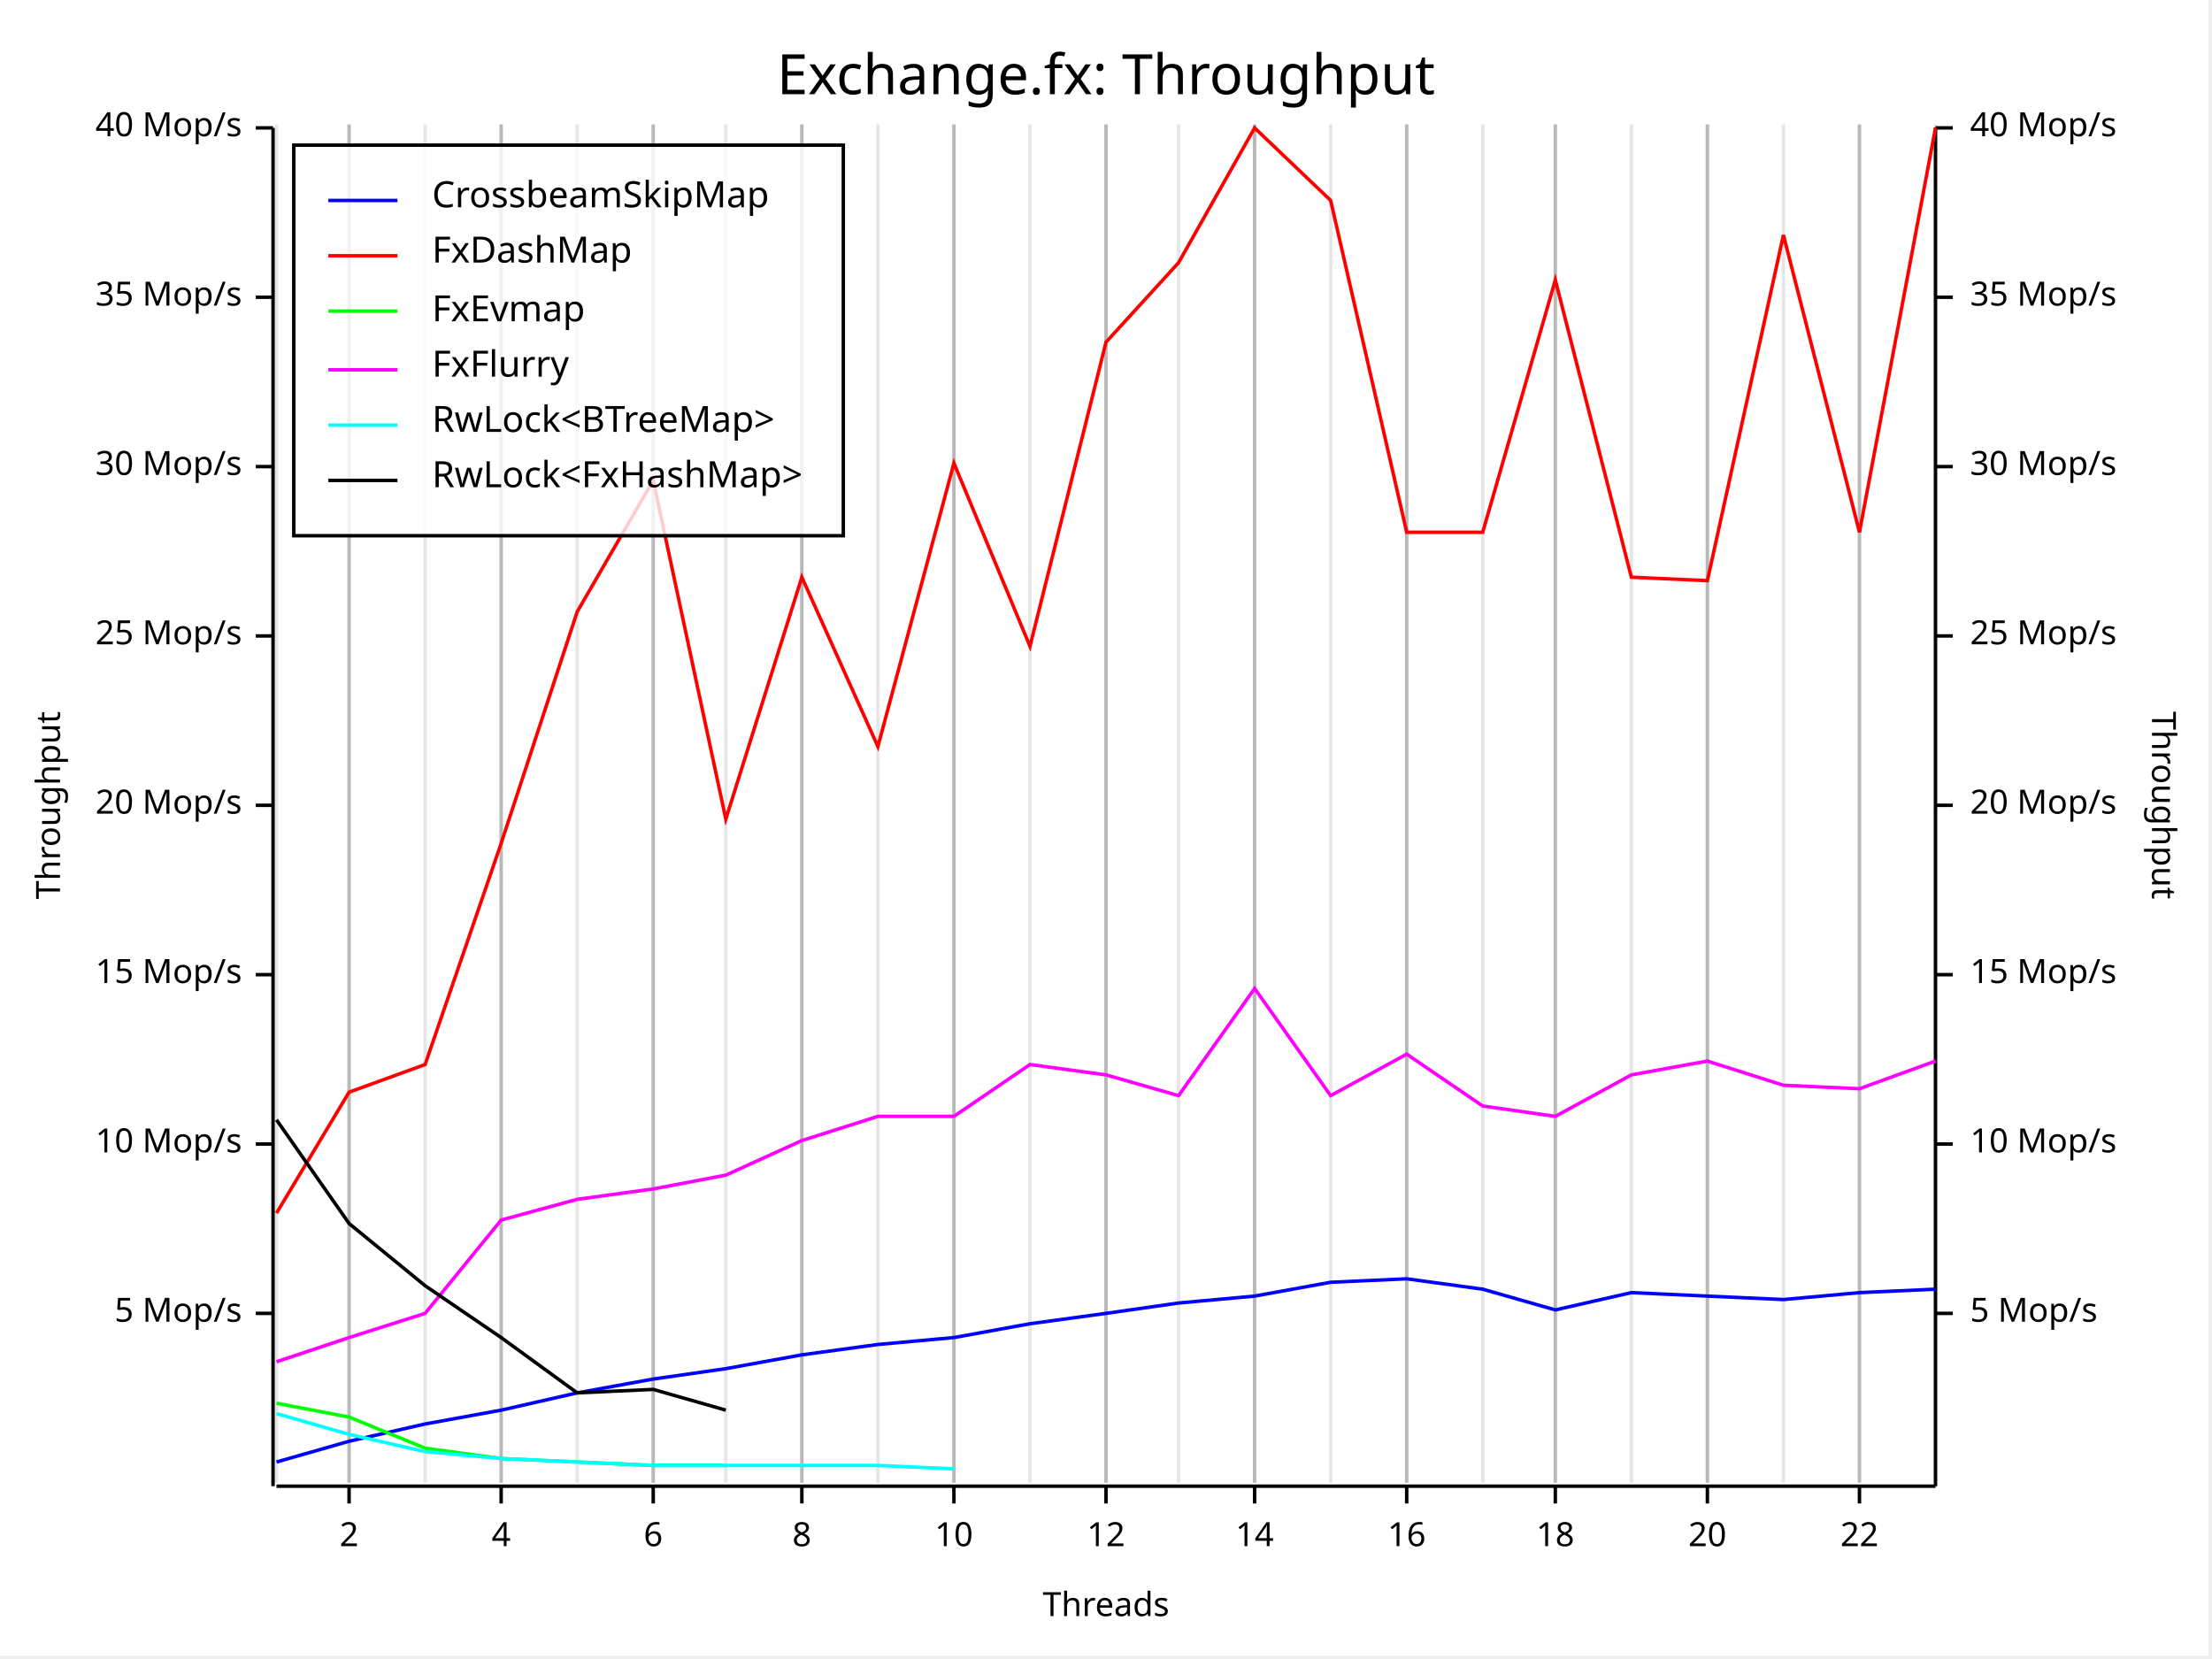
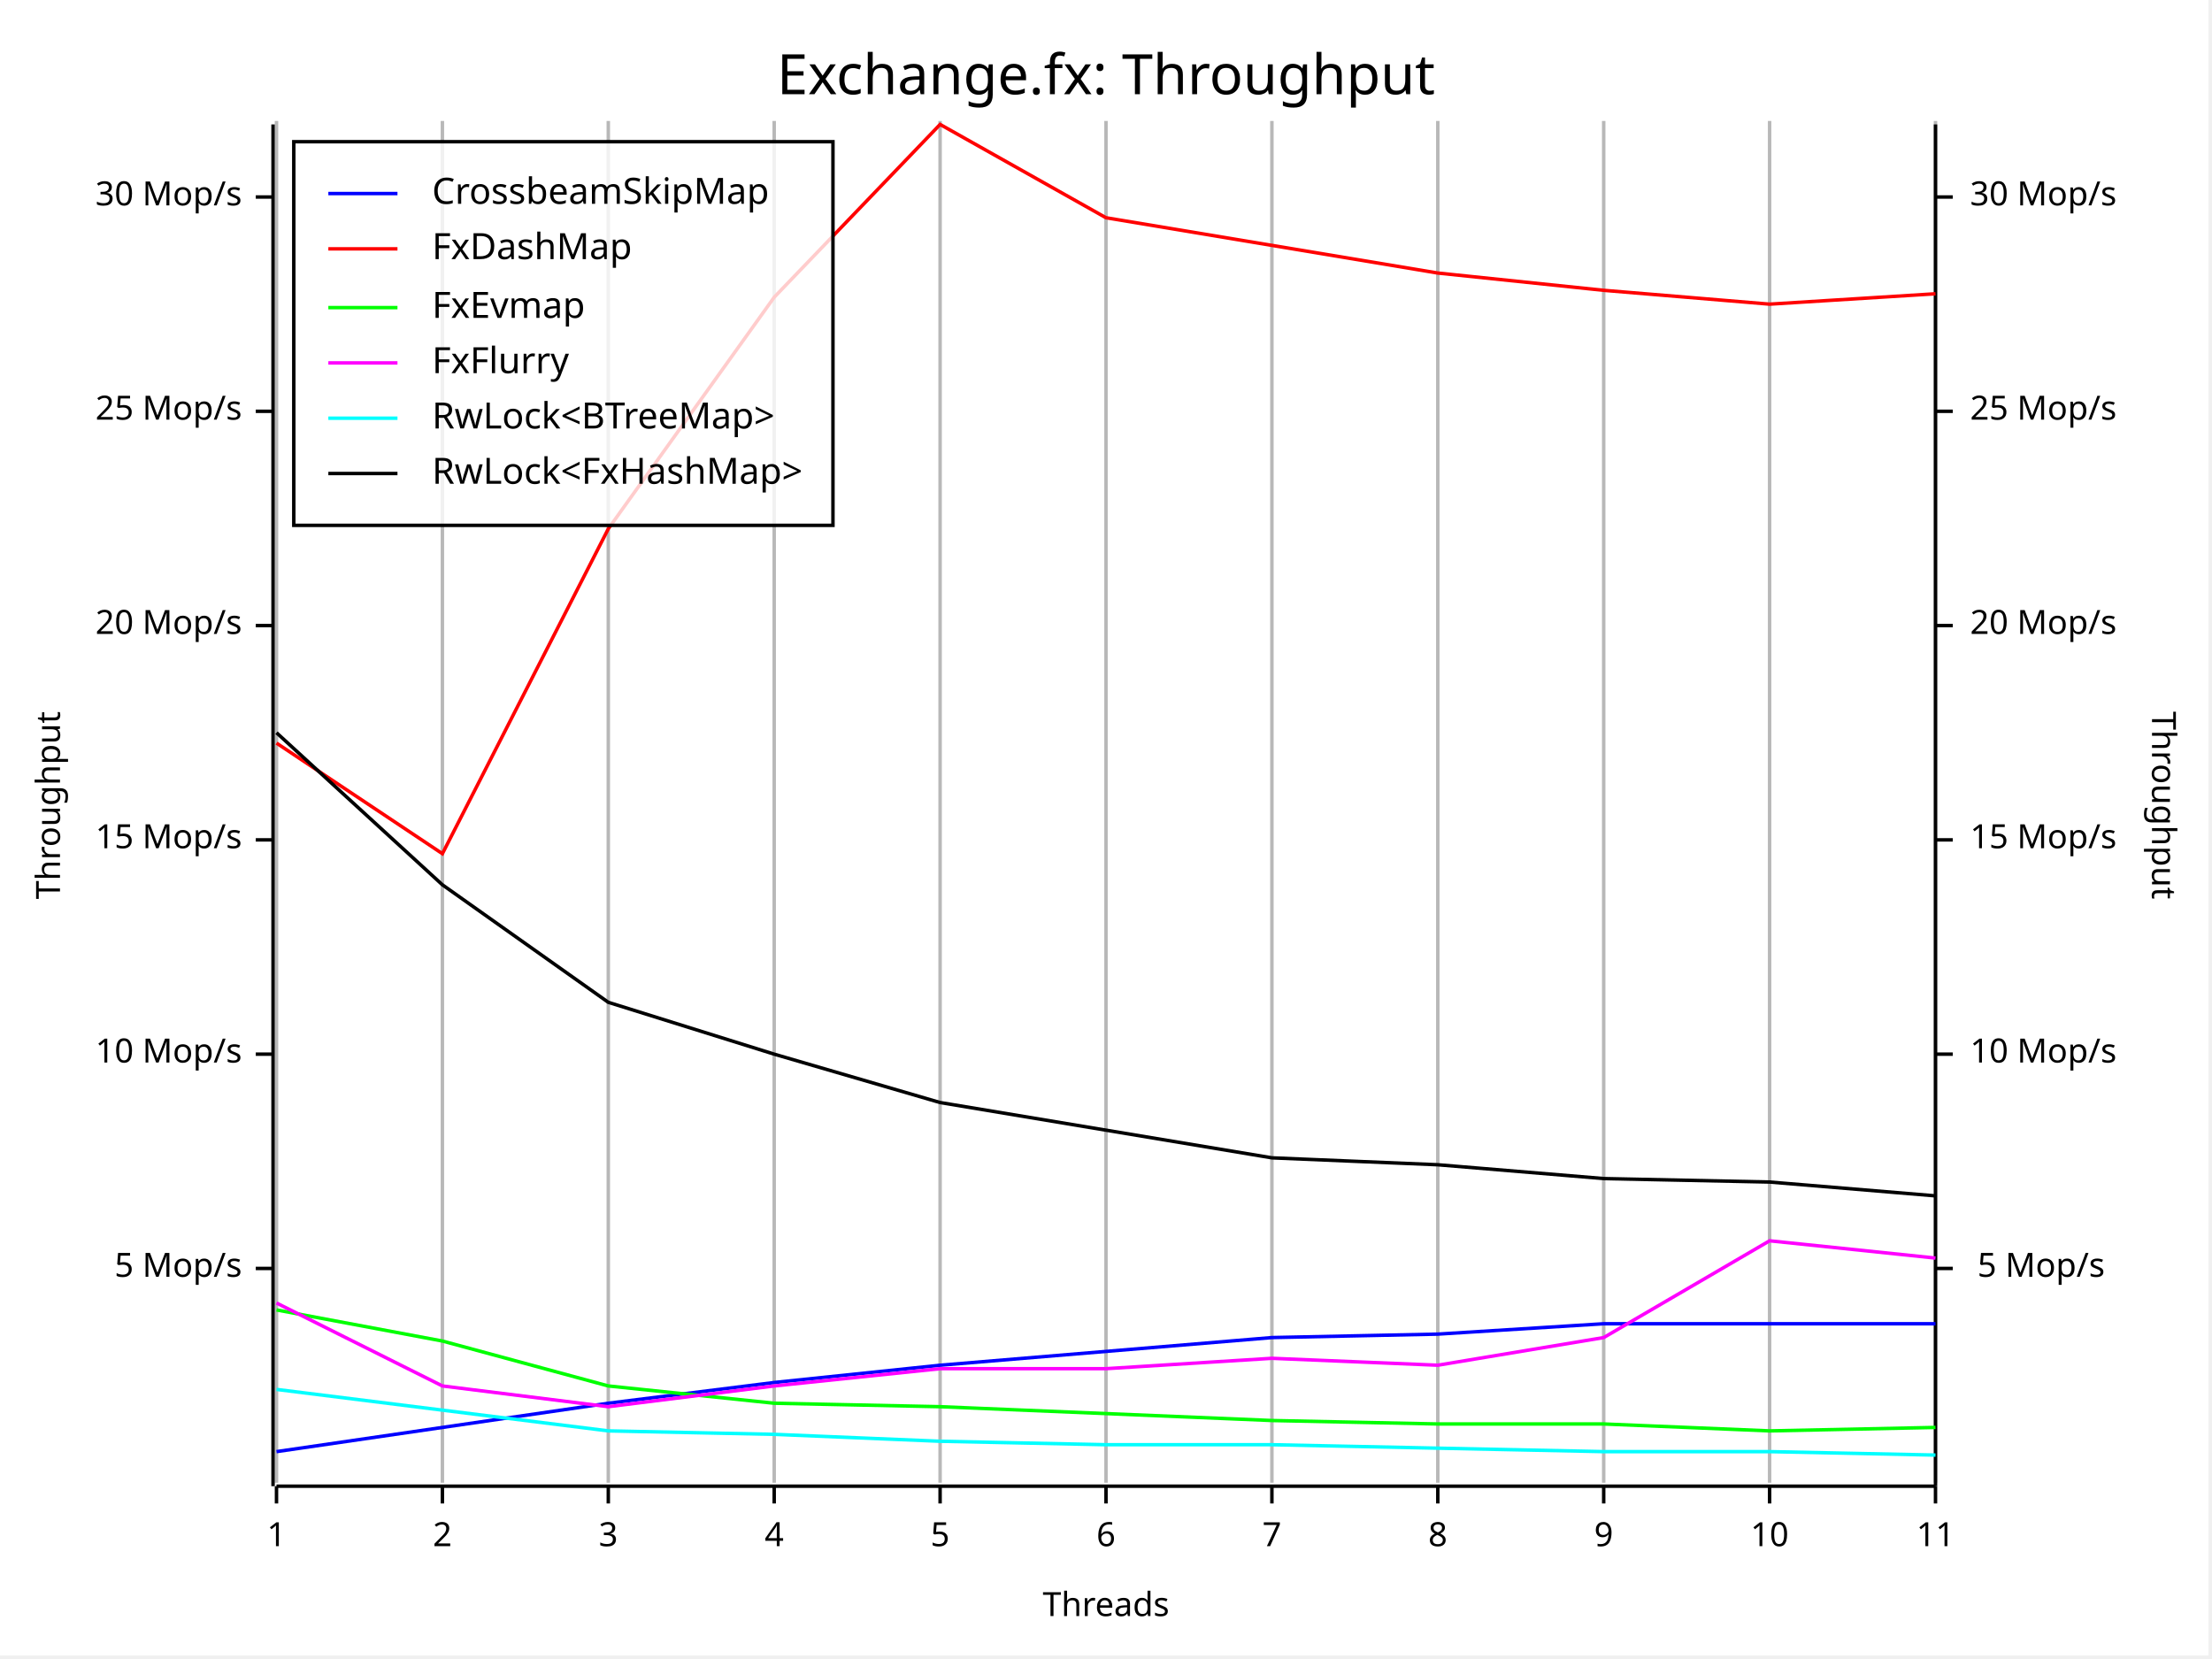
<svg xmlns="http://www.w3.org/2000/svg" width="640" height="480" viewBox="0 0 640 480">
  <rect x="0" y="0" width="639" height="479" opacity="1" fill="#FFFFFF" stroke="none" />
  <text x="320" y="15" dy="0.76em" text-anchor="middle" font-family="Fira Code" font-size="16.129" opacity="1" fill="#000000">
Exchange.fx: Throughput
</text>
-   <line opacity="0.1" stroke="#000000" stroke-width="1" x1="80" y1="429" x2="80" y2="36" />
-   <line opacity="0.1" stroke="#000000" stroke-width="1" x1="101" y1="429" x2="101" y2="36" />
-   <line opacity="0.1" stroke="#000000" stroke-width="1" x1="123" y1="429" x2="123" y2="36" />
-   <line opacity="0.1" stroke="#000000" stroke-width="1" x1="145" y1="429" x2="145" y2="36" />
-   <line opacity="0.1" stroke="#000000" stroke-width="1" x1="167" y1="429" x2="167" y2="36" />
-   <line opacity="0.1" stroke="#000000" stroke-width="1" x1="189" y1="429" x2="189" y2="36" />
-   <line opacity="0.1" stroke="#000000" stroke-width="1" x1="210" y1="429" x2="210" y2="36" />
-   <line opacity="0.1" stroke="#000000" stroke-width="1" x1="232" y1="429" x2="232" y2="36" />
-   <line opacity="0.1" stroke="#000000" stroke-width="1" x1="254" y1="429" x2="254" y2="36" />
-   <line opacity="0.1" stroke="#000000" stroke-width="1" x1="276" y1="429" x2="276" y2="36" />
-   <line opacity="0.1" stroke="#000000" stroke-width="1" x1="298" y1="429" x2="298" y2="36" />
-   <line opacity="0.1" stroke="#000000" stroke-width="1" x1="320" y1="429" x2="320" y2="36" />
-   <line opacity="0.1" stroke="#000000" stroke-width="1" x1="341" y1="429" x2="341" y2="36" />
-   <line opacity="0.1" stroke="#000000" stroke-width="1" x1="363" y1="429" x2="363" y2="36" />
-   <line opacity="0.1" stroke="#000000" stroke-width="1" x1="385" y1="429" x2="385" y2="36" />
-   <line opacity="0.1" stroke="#000000" stroke-width="1" x1="407" y1="429" x2="407" y2="36" />
-   <line opacity="0.1" stroke="#000000" stroke-width="1" x1="429" y1="429" x2="429" y2="36" />
-   <line opacity="0.1" stroke="#000000" stroke-width="1" x1="450" y1="429" x2="450" y2="36" />
-   <line opacity="0.1" stroke="#000000" stroke-width="1" x1="472" y1="429" x2="472" y2="36" />
-   <line opacity="0.1" stroke="#000000" stroke-width="1" x1="494" y1="429" x2="494" y2="36" />
-   <line opacity="0.1" stroke="#000000" stroke-width="1" x1="516" y1="429" x2="516" y2="36" />
-   <line opacity="0.1" stroke="#000000" stroke-width="1" x1="538" y1="429" x2="538" y2="36" />
-   <line opacity="0.1" stroke="#000000" stroke-width="1" x1="560" y1="429" x2="560" y2="36" />
+   <line opacity="0.1" stroke="#000000" stroke-width="1" x1="80" y1="429" x2="80" y2="35" />
+   <line opacity="0.1" stroke="#000000" stroke-width="1" x1="128" y1="429" x2="128" y2="35" />
+   <line opacity="0.1" stroke="#000000" stroke-width="1" x1="176" y1="429" x2="176" y2="35" />
+   <line opacity="0.1" stroke="#000000" stroke-width="1" x1="224" y1="429" x2="224" y2="35" />
+   <line opacity="0.1" stroke="#000000" stroke-width="1" x1="272" y1="429" x2="272" y2="35" />
+   <line opacity="0.1" stroke="#000000" stroke-width="1" x1="320" y1="429" x2="320" y2="35" />
+   <line opacity="0.1" stroke="#000000" stroke-width="1" x1="368" y1="429" x2="368" y2="35" />
+   <line opacity="0.1" stroke="#000000" stroke-width="1" x1="416" y1="429" x2="416" y2="35" />
+   <line opacity="0.1" stroke="#000000" stroke-width="1" x1="464" y1="429" x2="464" y2="35" />
+   <line opacity="0.1" stroke="#000000" stroke-width="1" x1="512" y1="429" x2="512" y2="35" />
+   <line opacity="0.1" stroke="#000000" stroke-width="1" x1="560" y1="429" x2="560" y2="35" />
  <text x="10" y="233" dy="0.76em" text-anchor="middle" font-family="sans-serif" font-size="9.677" opacity="1" fill="#000000" transform="rotate(270, 10, 233)">
Throughput
</text>
  <text x="320" y="470" dy="-0.5ex" text-anchor="middle" font-family="sans-serif" font-size="9.677" opacity="1" fill="#000000">
Threads
</text>
  <text x="630" y="233" dy="0.76em" text-anchor="middle" font-family="sans-serif" font-size="9.677" opacity="1" fill="#000000" transform="rotate(90, 630, 233)">
Throughput
</text>
-   <line opacity="0.2" stroke="#000000" stroke-width="1" x1="101" y1="429" x2="101" y2="36" />
-   <line opacity="0.2" stroke="#000000" stroke-width="1" x1="145" y1="429" x2="145" y2="36" />
-   <line opacity="0.2" stroke="#000000" stroke-width="1" x1="189" y1="429" x2="189" y2="36" />
-   <line opacity="0.2" stroke="#000000" stroke-width="1" x1="232" y1="429" x2="232" y2="36" />
-   <line opacity="0.2" stroke="#000000" stroke-width="1" x1="276" y1="429" x2="276" y2="36" />
-   <line opacity="0.2" stroke="#000000" stroke-width="1" x1="320" y1="429" x2="320" y2="36" />
-   <line opacity="0.2" stroke="#000000" stroke-width="1" x1="363" y1="429" x2="363" y2="36" />
-   <line opacity="0.2" stroke="#000000" stroke-width="1" x1="407" y1="429" x2="407" y2="36" />
-   <line opacity="0.2" stroke="#000000" stroke-width="1" x1="450" y1="429" x2="450" y2="36" />
-   <line opacity="0.2" stroke="#000000" stroke-width="1" x1="494" y1="429" x2="494" y2="36" />
-   <line opacity="0.2" stroke="#000000" stroke-width="1" x1="538" y1="429" x2="538" y2="36" />
-   <polyline fill="none" opacity="1" stroke="#000000" stroke-width="1" points="79,37 79,430 " />
-   <text x="70" y="380" dy="0.5ex" text-anchor="end" font-family="sans-serif" font-size="9.677" opacity="1" fill="#000000">
+   <line opacity="0.2" stroke="#000000" stroke-width="1" x1="80" y1="429" x2="80" y2="35" />
+   <line opacity="0.2" stroke="#000000" stroke-width="1" x1="128" y1="429" x2="128" y2="35" />
+   <line opacity="0.2" stroke="#000000" stroke-width="1" x1="176" y1="429" x2="176" y2="35" />
+   <line opacity="0.2" stroke="#000000" stroke-width="1" x1="224" y1="429" x2="224" y2="35" />
+   <line opacity="0.2" stroke="#000000" stroke-width="1" x1="272" y1="429" x2="272" y2="35" />
+   <line opacity="0.2" stroke="#000000" stroke-width="1" x1="320" y1="429" x2="320" y2="35" />
+   <line opacity="0.2" stroke="#000000" stroke-width="1" x1="368" y1="429" x2="368" y2="35" />
+   <line opacity="0.2" stroke="#000000" stroke-width="1" x1="416" y1="429" x2="416" y2="35" />
+   <line opacity="0.2" stroke="#000000" stroke-width="1" x1="464" y1="429" x2="464" y2="35" />
+   <line opacity="0.2" stroke="#000000" stroke-width="1" x1="512" y1="429" x2="512" y2="35" />
+   <line opacity="0.2" stroke="#000000" stroke-width="1" x1="560" y1="429" x2="560" y2="35" />
+   <polyline fill="none" opacity="1" stroke="#000000" stroke-width="1" points="79,36 79,430 " />
+   <text x="70" y="367" dy="0.5ex" text-anchor="end" font-family="sans-serif" font-size="9.677" opacity="1" fill="#000000">
5 Mop/s
</text>
-   <polyline fill="none" opacity="1" stroke="#000000" stroke-width="1" points="74,380 79,380 " />
-   <text x="70" y="331" dy="0.5ex" text-anchor="end" font-family="sans-serif" font-size="9.677" opacity="1" fill="#000000">
+   <polyline fill="none" opacity="1" stroke="#000000" stroke-width="1" points="74,367 79,367 " />
+   <text x="70" y="305" dy="0.5ex" text-anchor="end" font-family="sans-serif" font-size="9.677" opacity="1" fill="#000000">
10 Mop/s
</text>
-   <polyline fill="none" opacity="1" stroke="#000000" stroke-width="1" points="74,331 79,331 " />
-   <text x="70" y="282" dy="0.5ex" text-anchor="end" font-family="sans-serif" font-size="9.677" opacity="1" fill="#000000">
+   <polyline fill="none" opacity="1" stroke="#000000" stroke-width="1" points="74,305 79,305 " />
+   <text x="70" y="243" dy="0.5ex" text-anchor="end" font-family="sans-serif" font-size="9.677" opacity="1" fill="#000000">
15 Mop/s
</text>
-   <polyline fill="none" opacity="1" stroke="#000000" stroke-width="1" points="74,282 79,282 " />
-   <text x="70" y="233" dy="0.5ex" text-anchor="end" font-family="sans-serif" font-size="9.677" opacity="1" fill="#000000">
+   <polyline fill="none" opacity="1" stroke="#000000" stroke-width="1" points="74,243 79,243 " />
+   <text x="70" y="181" dy="0.5ex" text-anchor="end" font-family="sans-serif" font-size="9.677" opacity="1" fill="#000000">
20 Mop/s
</text>
-   <polyline fill="none" opacity="1" stroke="#000000" stroke-width="1" points="74,233 79,233 " />
-   <text x="70" y="184" dy="0.5ex" text-anchor="end" font-family="sans-serif" font-size="9.677" opacity="1" fill="#000000">
+   <polyline fill="none" opacity="1" stroke="#000000" stroke-width="1" points="74,181 79,181 " />
+   <text x="70" y="119" dy="0.5ex" text-anchor="end" font-family="sans-serif" font-size="9.677" opacity="1" fill="#000000">
25 Mop/s
</text>
-   <polyline fill="none" opacity="1" stroke="#000000" stroke-width="1" points="74,184 79,184 " />
-   <text x="70" y="135" dy="0.5ex" text-anchor="end" font-family="sans-serif" font-size="9.677" opacity="1" fill="#000000">
+   <polyline fill="none" opacity="1" stroke="#000000" stroke-width="1" points="74,119 79,119 " />
+   <text x="70" y="57" dy="0.5ex" text-anchor="end" font-family="sans-serif" font-size="9.677" opacity="1" fill="#000000">
30 Mop/s
</text>
-   <polyline fill="none" opacity="1" stroke="#000000" stroke-width="1" points="74,135 79,135 " />
-   <text x="70" y="86" dy="0.5ex" text-anchor="end" font-family="sans-serif" font-size="9.677" opacity="1" fill="#000000">
- 35 Mop/s
+   <polyline fill="none" opacity="1" stroke="#000000" stroke-width="1" points="74,57 79,57 " />
+   <polyline fill="none" opacity="1" stroke="#000000" stroke-width="1" points="80,430 560,430 " />
+   <text x="80" y="440" dy="0.76em" text-anchor="middle" font-family="sans-serif" font-size="9.677" opacity="1" fill="#000000">
+ 1
</text>
-   <polyline fill="none" opacity="1" stroke="#000000" stroke-width="1" points="74,86 79,86 " />
-   <text x="70" y="37" dy="0.5ex" text-anchor="end" font-family="sans-serif" font-size="9.677" opacity="1" fill="#000000">
- 40 Mop/s
- </text>
-   <polyline fill="none" opacity="1" stroke="#000000" stroke-width="1" points="74,37 79,37 " />
-   <polyline fill="none" opacity="1" stroke="#000000" stroke-width="1" points="80,430 560,430 " />
-   <text x="101" y="440" dy="0.76em" text-anchor="middle" font-family="sans-serif" font-size="9.677" opacity="1" fill="#000000">
+   <polyline fill="none" opacity="1" stroke="#000000" stroke-width="1" points="80,430 80,435 " />
+   <text x="128" y="440" dy="0.76em" text-anchor="middle" font-family="sans-serif" font-size="9.677" opacity="1" fill="#000000">
2
</text>
-   <polyline fill="none" opacity="1" stroke="#000000" stroke-width="1" points="101,430 101,435 " />
-   <text x="145" y="440" dy="0.76em" text-anchor="middle" font-family="sans-serif" font-size="9.677" opacity="1" fill="#000000">
+   <polyline fill="none" opacity="1" stroke="#000000" stroke-width="1" points="128,430 128,435 " />
+   <text x="176" y="440" dy="0.76em" text-anchor="middle" font-family="sans-serif" font-size="9.677" opacity="1" fill="#000000">
+ 3
+ </text>
+   <polyline fill="none" opacity="1" stroke="#000000" stroke-width="1" points="176,430 176,435 " />
+   <text x="224" y="440" dy="0.76em" text-anchor="middle" font-family="sans-serif" font-size="9.677" opacity="1" fill="#000000">
4
</text>
-   <polyline fill="none" opacity="1" stroke="#000000" stroke-width="1" points="145,430 145,435 " />
-   <text x="189" y="440" dy="0.76em" text-anchor="middle" font-family="sans-serif" font-size="9.677" opacity="1" fill="#000000">
+   <polyline fill="none" opacity="1" stroke="#000000" stroke-width="1" points="224,430 224,435 " />
+   <text x="272" y="440" dy="0.76em" text-anchor="middle" font-family="sans-serif" font-size="9.677" opacity="1" fill="#000000">
+ 5
+ </text>
+   <polyline fill="none" opacity="1" stroke="#000000" stroke-width="1" points="272,430 272,435 " />
+   <text x="320" y="440" dy="0.76em" text-anchor="middle" font-family="sans-serif" font-size="9.677" opacity="1" fill="#000000">
6
</text>
-   <polyline fill="none" opacity="1" stroke="#000000" stroke-width="1" points="189,430 189,435 " />
-   <text x="232" y="440" dy="0.76em" text-anchor="middle" font-family="sans-serif" font-size="9.677" opacity="1" fill="#000000">
+   <polyline fill="none" opacity="1" stroke="#000000" stroke-width="1" points="320,430 320,435 " />
+   <text x="368" y="440" dy="0.76em" text-anchor="middle" font-family="sans-serif" font-size="9.677" opacity="1" fill="#000000">
+ 7
+ </text>
+   <polyline fill="none" opacity="1" stroke="#000000" stroke-width="1" points="368,430 368,435 " />
+   <text x="416" y="440" dy="0.76em" text-anchor="middle" font-family="sans-serif" font-size="9.677" opacity="1" fill="#000000">
8
</text>
-   <polyline fill="none" opacity="1" stroke="#000000" stroke-width="1" points="232,430 232,435 " />
-   <text x="276" y="440" dy="0.76em" text-anchor="middle" font-family="sans-serif" font-size="9.677" opacity="1" fill="#000000">
+   <polyline fill="none" opacity="1" stroke="#000000" stroke-width="1" points="416,430 416,435 " />
+   <text x="464" y="440" dy="0.76em" text-anchor="middle" font-family="sans-serif" font-size="9.677" opacity="1" fill="#000000">
+ 9
+ </text>
+   <polyline fill="none" opacity="1" stroke="#000000" stroke-width="1" points="464,430 464,435 " />
+   <text x="512" y="440" dy="0.76em" text-anchor="middle" font-family="sans-serif" font-size="9.677" opacity="1" fill="#000000">
10
</text>
-   <polyline fill="none" opacity="1" stroke="#000000" stroke-width="1" points="276,430 276,435 " />
-   <text x="320" y="440" dy="0.76em" text-anchor="middle" font-family="sans-serif" font-size="9.677" opacity="1" fill="#000000">
- 12
+   <polyline fill="none" opacity="1" stroke="#000000" stroke-width="1" points="512,430 512,435 " />
+   <text x="560" y="440" dy="0.76em" text-anchor="middle" font-family="sans-serif" font-size="9.677" opacity="1" fill="#000000">
+ 11
</text>
-   <polyline fill="none" opacity="1" stroke="#000000" stroke-width="1" points="320,430 320,435 " />
-   <text x="363" y="440" dy="0.76em" text-anchor="middle" font-family="sans-serif" font-size="9.677" opacity="1" fill="#000000">
- 14
- </text>
-   <polyline fill="none" opacity="1" stroke="#000000" stroke-width="1" points="363,430 363,435 " />
-   <text x="407" y="440" dy="0.76em" text-anchor="middle" font-family="sans-serif" font-size="9.677" opacity="1" fill="#000000">
- 16
- </text>
-   <polyline fill="none" opacity="1" stroke="#000000" stroke-width="1" points="407,430 407,435 " />
-   <text x="450" y="440" dy="0.76em" text-anchor="middle" font-family="sans-serif" font-size="9.677" opacity="1" fill="#000000">
- 18
- </text>
-   <polyline fill="none" opacity="1" stroke="#000000" stroke-width="1" points="450,430 450,435 " />
-   <text x="494" y="440" dy="0.76em" text-anchor="middle" font-family="sans-serif" font-size="9.677" opacity="1" fill="#000000">
- 20
- </text>
-   <polyline fill="none" opacity="1" stroke="#000000" stroke-width="1" points="494,430 494,435 " />
-   <text x="538" y="440" dy="0.76em" text-anchor="middle" font-family="sans-serif" font-size="9.677" opacity="1" fill="#000000">
- 22
- </text>
-   <polyline fill="none" opacity="1" stroke="#000000" stroke-width="1" points="538,430 538,435 " />
-   <polyline fill="none" opacity="1" stroke="#000000" stroke-width="1" points="560,37 560,430 " />
-   <text x="570" y="380" dy="0.5ex" text-anchor="start" font-family="sans-serif" font-size="9.677" opacity="1" fill="#000000">
+   <polyline fill="none" opacity="1" stroke="#000000" stroke-width="1" points="560,430 560,435 " />
+   <polyline fill="none" opacity="1" stroke="#000000" stroke-width="1" points="560,36 560,430 " />
+   <text x="609" y="367" dy="0.5ex" text-anchor="end" font-family="sans-serif" font-size="9.677" opacity="1" fill="#000000">
5 Mop/s
</text>
-   <polyline fill="none" opacity="1" stroke="#000000" stroke-width="1" points="560,380 565,380 " />
-   <text x="570" y="331" dy="0.5ex" text-anchor="start" font-family="sans-serif" font-size="9.677" opacity="1" fill="#000000">
+   <polyline fill="none" opacity="1" stroke="#000000" stroke-width="1" points="560,367 565,367 " />
+   <text x="570" y="305" dy="0.5ex" text-anchor="start" font-family="sans-serif" font-size="9.677" opacity="1" fill="#000000">
10 Mop/s
</text>
-   <polyline fill="none" opacity="1" stroke="#000000" stroke-width="1" points="560,331 565,331 " />
-   <text x="570" y="282" dy="0.5ex" text-anchor="start" font-family="sans-serif" font-size="9.677" opacity="1" fill="#000000">
+   <polyline fill="none" opacity="1" stroke="#000000" stroke-width="1" points="560,305 565,305 " />
+   <text x="570" y="243" dy="0.5ex" text-anchor="start" font-family="sans-serif" font-size="9.677" opacity="1" fill="#000000">
15 Mop/s
</text>
-   <polyline fill="none" opacity="1" stroke="#000000" stroke-width="1" points="560,282 565,282 " />
-   <text x="570" y="233" dy="0.5ex" text-anchor="start" font-family="sans-serif" font-size="9.677" opacity="1" fill="#000000">
+   <polyline fill="none" opacity="1" stroke="#000000" stroke-width="1" points="560,243 565,243 " />
+   <text x="570" y="181" dy="0.5ex" text-anchor="start" font-family="sans-serif" font-size="9.677" opacity="1" fill="#000000">
20 Mop/s
</text>
-   <polyline fill="none" opacity="1" stroke="#000000" stroke-width="1" points="560,233 565,233 " />
-   <text x="570" y="184" dy="0.5ex" text-anchor="start" font-family="sans-serif" font-size="9.677" opacity="1" fill="#000000">
+   <polyline fill="none" opacity="1" stroke="#000000" stroke-width="1" points="560,181 565,181 " />
+   <text x="570" y="119" dy="0.5ex" text-anchor="start" font-family="sans-serif" font-size="9.677" opacity="1" fill="#000000">
25 Mop/s
</text>
-   <polyline fill="none" opacity="1" stroke="#000000" stroke-width="1" points="560,184 565,184 " />
-   <text x="570" y="135" dy="0.5ex" text-anchor="start" font-family="sans-serif" font-size="9.677" opacity="1" fill="#000000">
+   <polyline fill="none" opacity="1" stroke="#000000" stroke-width="1" points="560,119 565,119 " />
+   <text x="570" y="57" dy="0.5ex" text-anchor="start" font-family="sans-serif" font-size="9.677" opacity="1" fill="#000000">
30 Mop/s
</text>
-   <polyline fill="none" opacity="1" stroke="#000000" stroke-width="1" points="560,135 565,135 " />
-   <text x="570" y="86" dy="0.5ex" text-anchor="start" font-family="sans-serif" font-size="9.677" opacity="1" fill="#000000">
- 35 Mop/s
- </text>
-   <polyline fill="none" opacity="1" stroke="#000000" stroke-width="1" points="560,86 565,86 " />
-   <text x="570" y="37" dy="0.5ex" text-anchor="start" font-family="sans-serif" font-size="9.677" opacity="1" fill="#000000">
- 40 Mop/s
- </text>
-   <polyline fill="none" opacity="1" stroke="#000000" stroke-width="1" points="560,37 565,37 " />
-   <polyline fill="none" opacity="1" stroke="#0000FF" stroke-width="1" points="80,423 101,417 123,412 145,408 167,403 189,399 210,396 232,392 254,389 276,387 298,383 320,380 341,377 363,375 385,371 407,370 429,373 450,379 472,374 494,375 516,376 538,374 560,373 " />
-   <polyline fill="none" opacity="1" stroke="#FF0000" stroke-width="1" points="80,351 101,316 123,308 145,244 167,177 189,139 210,237 232,167 254,216 276,134 298,187 320,99 341,76 363,37 385,58 407,154 429,154 450,81 472,167 494,168 516,68 538,154 560,37 " />
-   <polyline fill="none" opacity="1" stroke="#00FF00" stroke-width="1" points="80,406 101,410 123,419 145,422 167,423 189,424 210,424 " />
-   <polyline fill="none" opacity="1" stroke="#FF00FF" stroke-width="1" points="80,394 101,387 123,380 145,353 167,347 189,344 210,340 232,330 254,323 276,323 298,308 320,311 341,317 363,286 385,317 407,305 429,320 450,323 472,311 494,307 516,314 538,315 560,307 " />
-   <polyline fill="none" opacity="1" stroke="#00FFFF" stroke-width="1" points="80,409 101,415 123,420 145,422 167,423 189,424 210,424 232,424 254,424 276,425 " />
-   <polyline fill="none" opacity="1" stroke="#000000" stroke-width="1" points="80,324 101,354 123,372 145,387 167,403 189,402 210,408 " />
-   <rect x="85" y="42" width="159" height="113" opacity="0.8" fill="#FFFFFF" stroke="none" />
-   <rect x="85" y="42" width="159" height="113" opacity="1" fill="none" stroke="#000000" />
-   <text x="125" y="52" dy="0.76em" text-anchor="start" font-family="Fira Code" font-size="10.484" opacity="1" fill="#000000">
+   <polyline fill="none" opacity="1" stroke="#000000" stroke-width="1" points="560,57 565,57 " />
+   <polyline fill="none" opacity="1" stroke="#0000FF" stroke-width="1" points="80,420 128,413 176,406 224,400 272,395 320,391 368,387 416,386 464,383 512,383 560,383 " />
+   <polyline fill="none" opacity="1" stroke="#FF0000" stroke-width="1" points="80,215 128,247 176,153 224,86 272,36 320,63 368,71 416,79 464,84 512,88 560,85 " />
+   <polyline fill="none" opacity="1" stroke="#00FF00" stroke-width="1" points="80,379 128,388 176,401 224,406 272,407 320,409 368,411 416,412 464,412 512,414 560,413 " />
+   <polyline fill="none" opacity="1" stroke="#FF00FF" stroke-width="1" points="80,377 128,401 176,407 224,401 272,396 320,396 368,393 416,395 464,387 512,359 560,364 " />
+   <polyline fill="none" opacity="1" stroke="#00FFFF" stroke-width="1" points="80,402 128,408 176,414 224,415 272,417 320,418 368,418 416,419 464,420 512,420 560,421 " />
+   <polyline fill="none" opacity="1" stroke="#000000" stroke-width="1" points="80,212 128,256 176,290 224,305 272,319 320,327 368,335 416,337 464,341 512,342 560,346 " />
+   <rect x="85" y="41" width="156" height="111" opacity="0.8" fill="#FFFFFF" stroke="none" />
+   <rect x="85" y="41" width="156" height="111" opacity="1" fill="none" stroke="#000000" />
+   <text x="125" y="51" dy="0.76em" text-anchor="start" font-family="Fira Code" font-size="10.484" opacity="1" fill="#000000">
CrossbeamSkipMap
</text>
-   <text x="125" y="68" dy="0.76em" text-anchor="start" font-family="Fira Code" font-size="10.484" opacity="1" fill="#000000">
+   <text x="125" y="67" dy="0.76em" text-anchor="start" font-family="Fira Code" font-size="10.484" opacity="1" fill="#000000">
FxDashMap
</text>
-   <text x="125" y="85" dy="0.76em" text-anchor="start" font-family="Fira Code" font-size="10.484" opacity="1" fill="#000000">
+   <text x="125" y="84" dy="0.76em" text-anchor="start" font-family="Fira Code" font-size="10.484" opacity="1" fill="#000000">
FxEvmap
</text>
-   <text x="125" y="101" dy="0.76em" text-anchor="start" font-family="Fira Code" font-size="10.484" opacity="1" fill="#000000">
+   <text x="125" y="100" dy="0.76em" text-anchor="start" font-family="Fira Code" font-size="10.484" opacity="1" fill="#000000">
FxFlurry
</text>
-   <text x="125" y="117" dy="0.76em" text-anchor="start" font-family="Fira Code" font-size="10.484" opacity="1" fill="#000000">
+   <text x="125" y="116" dy="0.76em" text-anchor="start" font-family="Fira Code" font-size="10.484" opacity="1" fill="#000000">
RwLock&lt;BTreeMap&gt;
</text>
-   <text x="125" y="133" dy="0.76em" text-anchor="start" font-family="Fira Code" font-size="10.484" opacity="1" fill="#000000">
+   <text x="125" y="132" dy="0.76em" text-anchor="start" font-family="Fira Code" font-size="10.484" opacity="1" fill="#000000">
RwLock&lt;FxHashMap&gt;
</text>
-   <polyline fill="none" opacity="1" stroke="#0000FF" stroke-width="1" points="95,58 115,58 " />
-   <polyline fill="none" opacity="1" stroke="#FF0000" stroke-width="1" points="95,74 115,74 " />
-   <polyline fill="none" opacity="1" stroke="#00FF00" stroke-width="1" points="95,90 115,90 " />
-   <polyline fill="none" opacity="1" stroke="#FF00FF" stroke-width="1" points="95,107 115,107 " />
-   <polyline fill="none" opacity="1" stroke="#00FFFF" stroke-width="1" points="95,123 115,123 " />
-   <polyline fill="none" opacity="1" stroke="#000000" stroke-width="1" points="95,139 115,139 " />
+   <polyline fill="none" opacity="1" stroke="#0000FF" stroke-width="1" points="95,56 115,56 " />
+   <polyline fill="none" opacity="1" stroke="#FF0000" stroke-width="1" points="95,72 115,72 " />
+   <polyline fill="none" opacity="1" stroke="#00FF00" stroke-width="1" points="95,89 115,89 " />
+   <polyline fill="none" opacity="1" stroke="#FF00FF" stroke-width="1" points="95,105 115,105 " />
+   <polyline fill="none" opacity="1" stroke="#00FFFF" stroke-width="1" points="95,121 115,121 " />
+   <polyline fill="none" opacity="1" stroke="#000000" stroke-width="1" points="95,137 115,137 " />
</svg>
